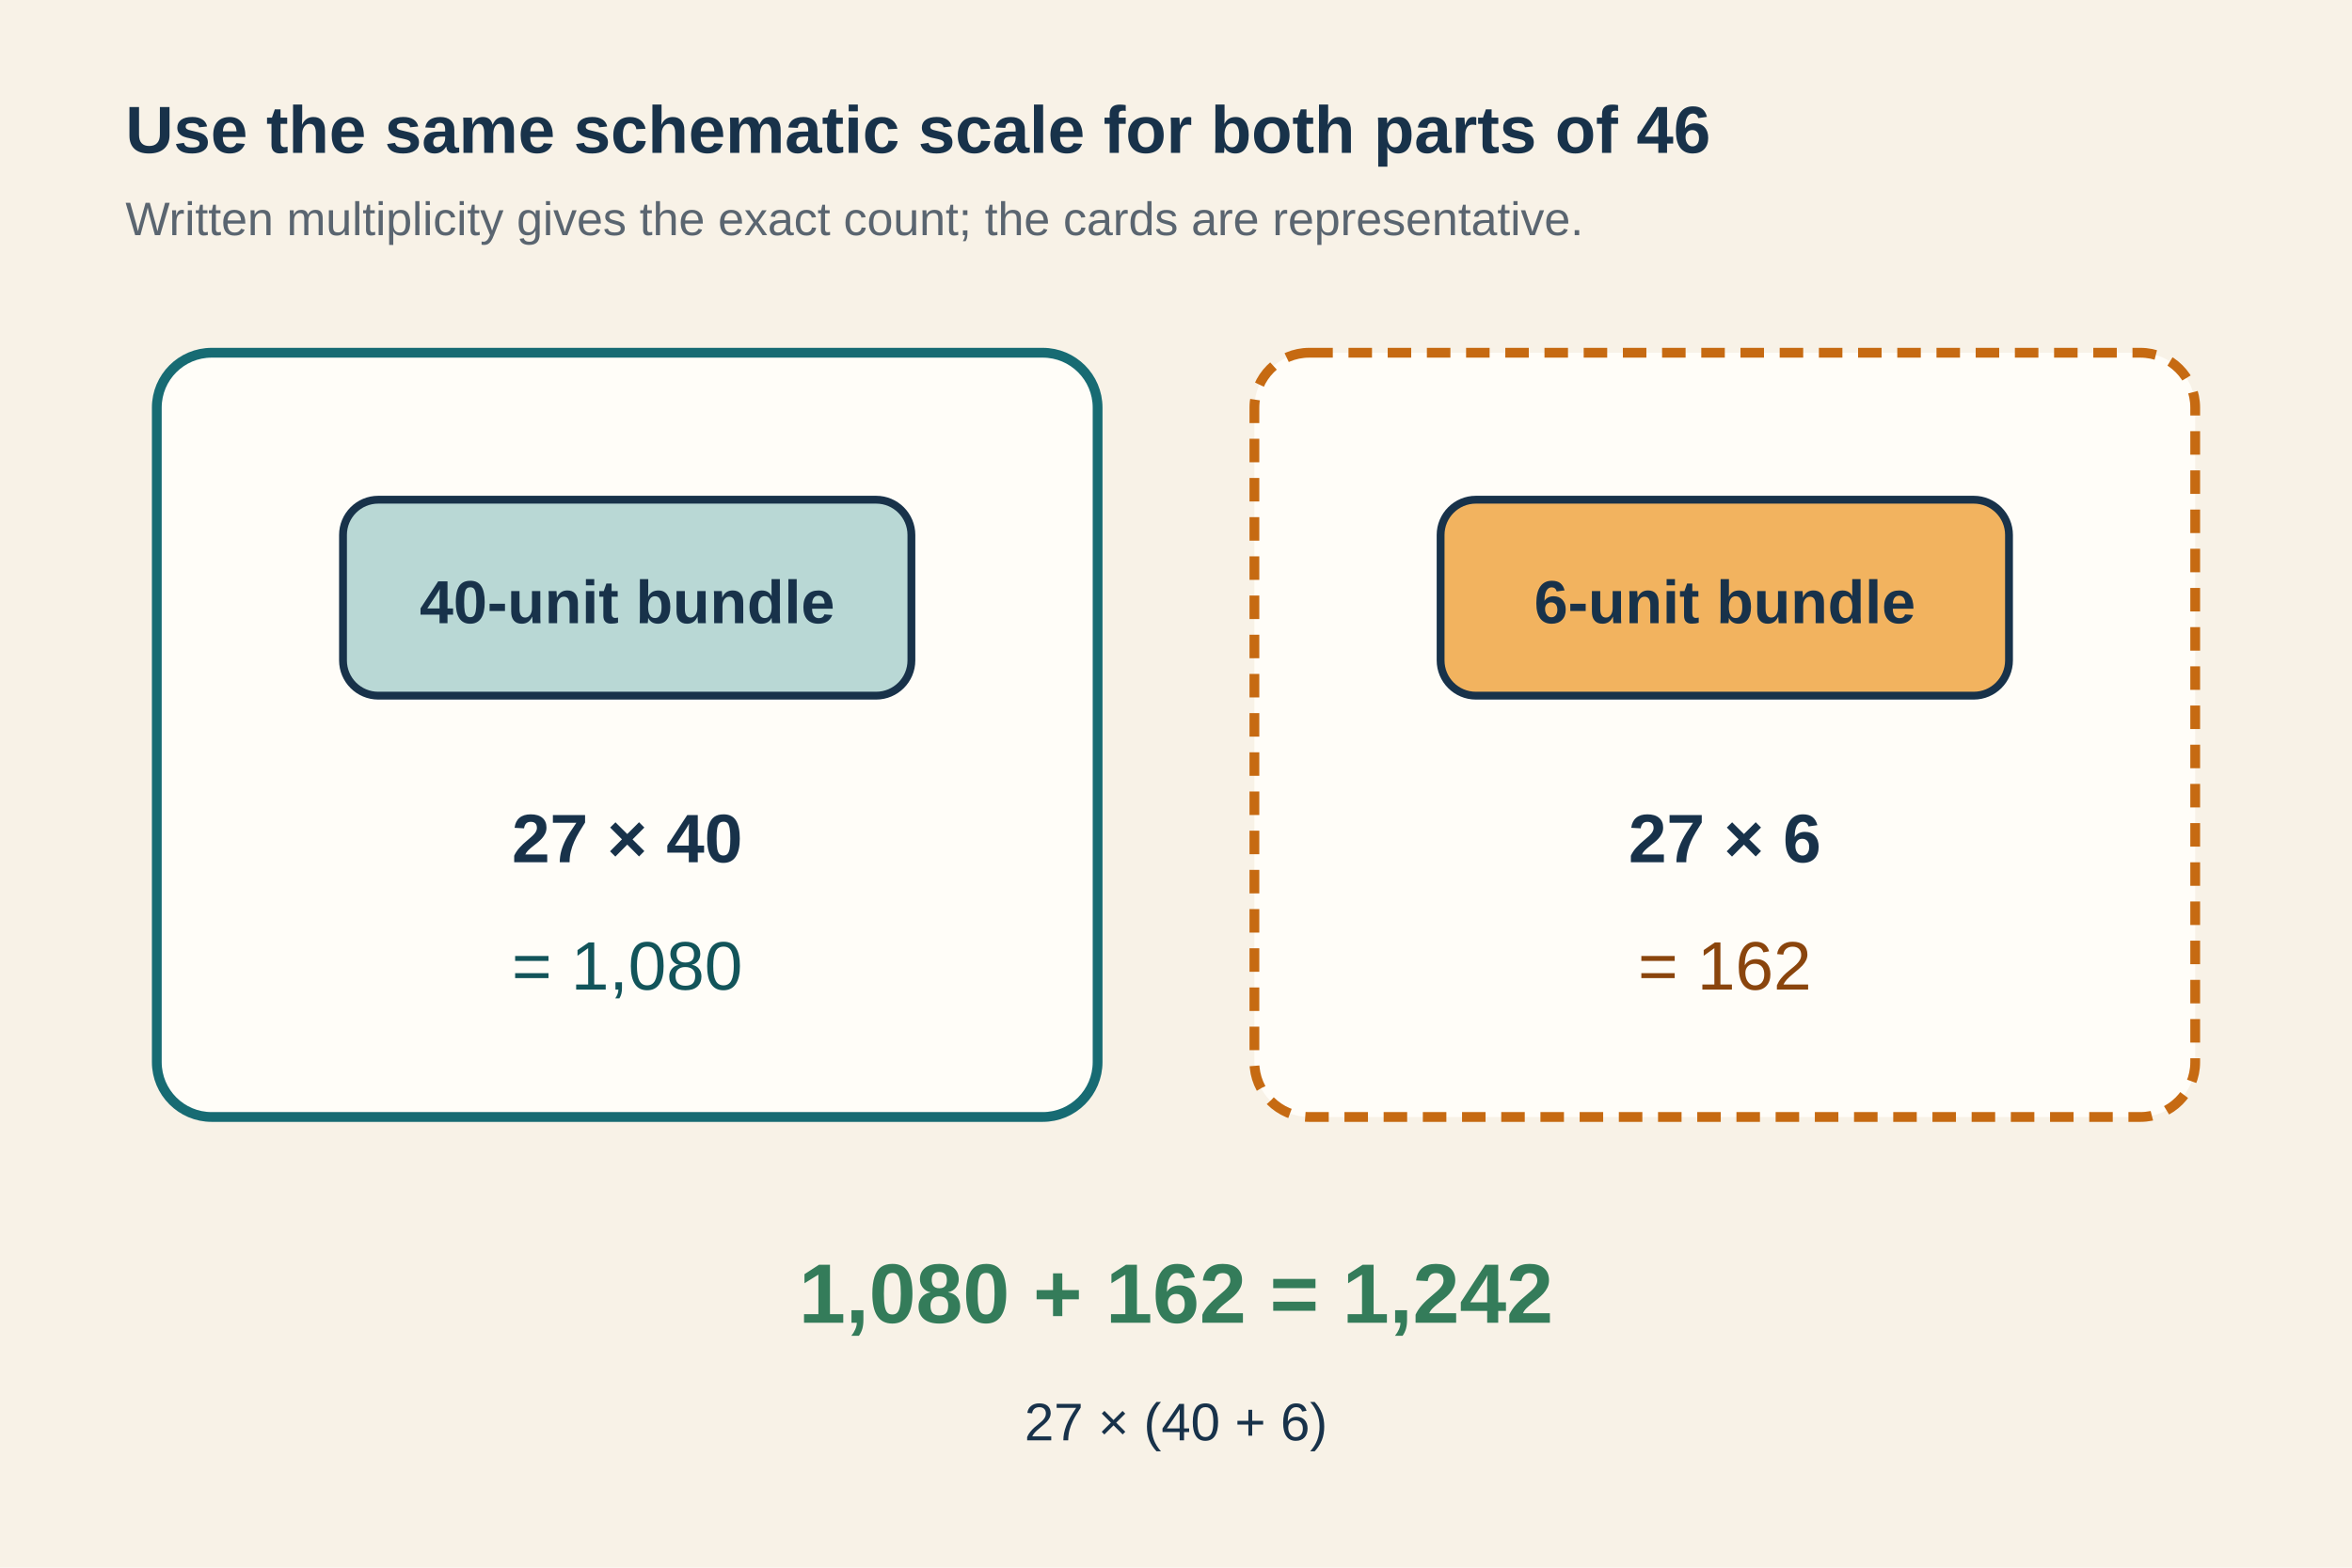
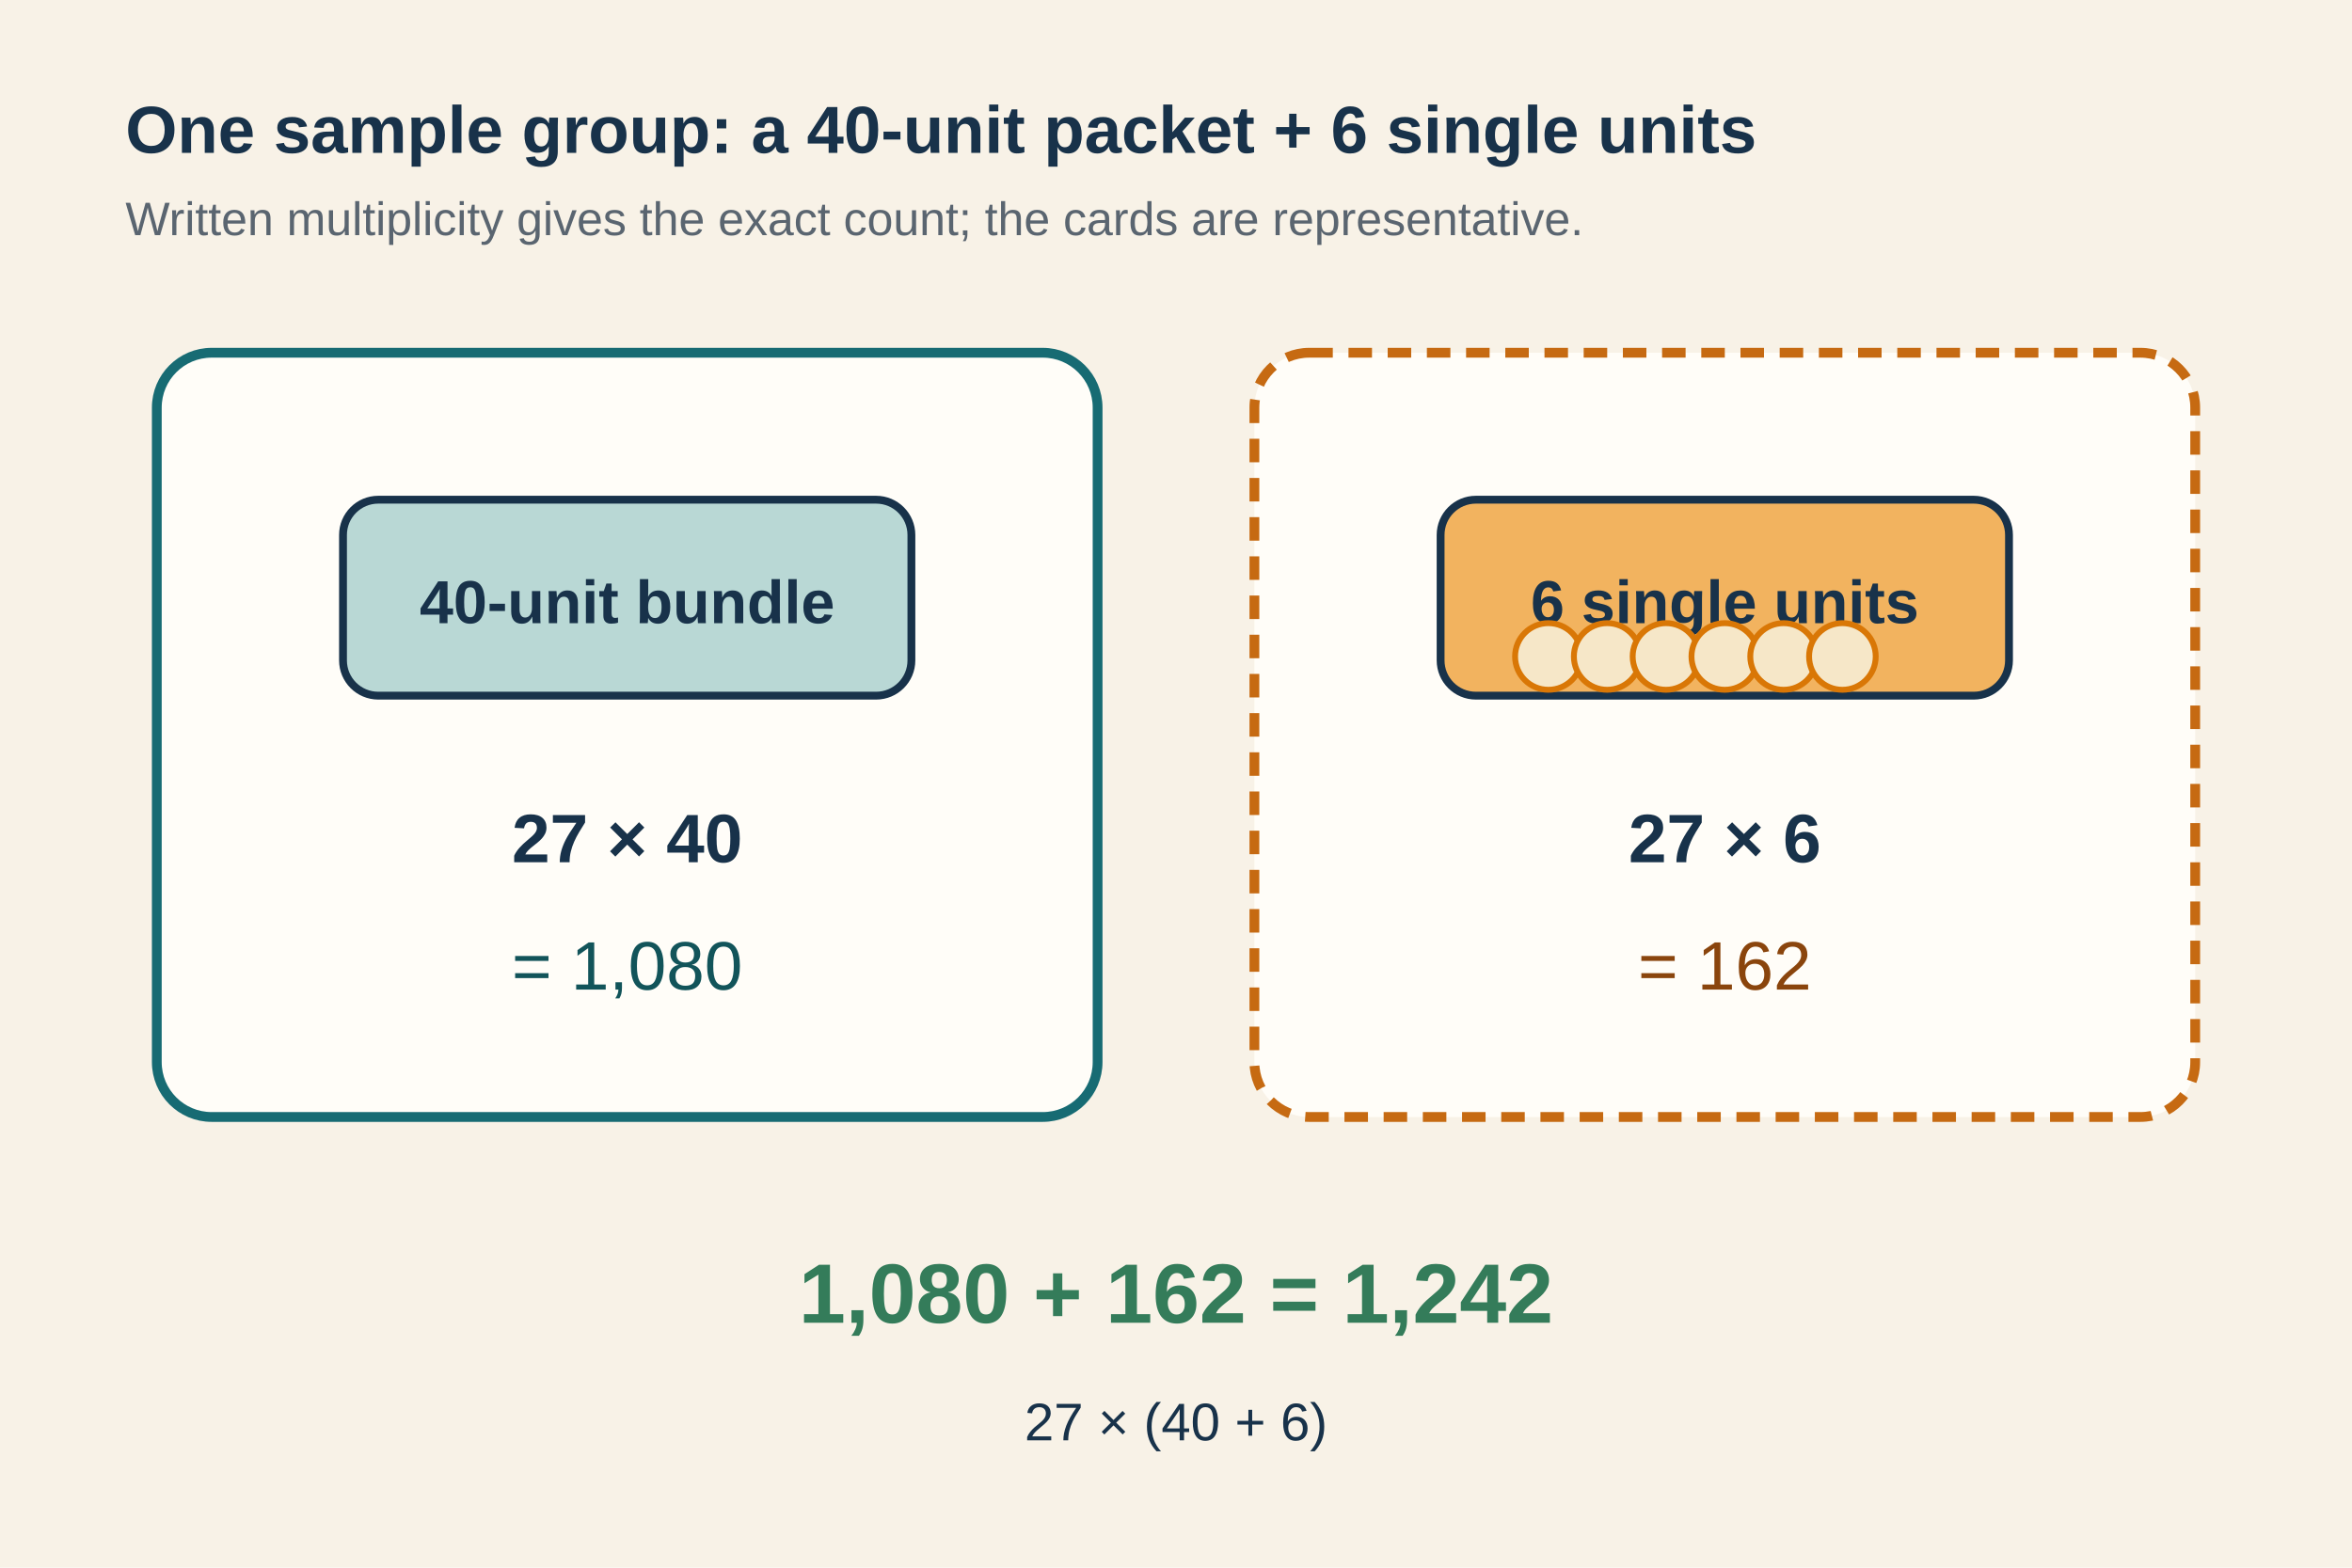
<svg xmlns="http://www.w3.org/2000/svg" data-qa-image-fixes="2026-09-08" width="1200" height="800" viewBox="0 0 1200 800" role="img" aria-labelledby="title desc" shape-rendering="geometricPrecision" text-rendering="optimizeLegibility">
  <rect width="1200" height="800" fill="#F8F2E7" />
-   <text x="64" y="78" font-family="Arial,sans-serif" fill="#18324A" font-size="34" font-weight="700">Use the same schematic scale for both parts of 46</text>
+   <text x="64" y="78" font-family="Arial,sans-serif" fill="#18324A" font-size="34" font-weight="700">One sample group: a 40-unit packet + 6 single units</text>
  <text x="64" y="120" font-family="Arial,sans-serif" font-size="24" fill="#5A6570">Written multiplicity gives the exact count; the cards are representative.</text>
  <g font-family="Arial,sans-serif" fill="#18324A" text-anchor="middle">
    <rect x="80" y="180" width="480" height="390" rx="28" fill="#FFFDF8" stroke="#176B73" stroke-width="5" />
    <rect x="175" y="255" width="290" height="100" rx="18" fill="#B9D8D5" stroke="#18324A" stroke-width="4" />
    <text x="320" y="318" font-size="31" font-weight="700">40-unit bundle</text>
    <text x="320" y="440" font-size="35" font-weight="700">27 × 40</text>
    <text x="320" y="505" font-size="35" fill="#12545A">= 1,080</text>
    <rect x="640" y="180" width="480" height="390" rx="28" fill="#FFFDF8" stroke="#C66A12" stroke-width="5" stroke-dasharray="12 8" />
    <rect x="735" y="255" width="290" height="100" rx="18" fill="#F2B35F" stroke="#18324A" stroke-width="4" />
-     <text x="880" y="318" font-size="31" font-weight="700">6-unit bundle</text>
+     <text x="880" y="318" font-size="31" font-weight="700">6 single units</text>
    <text x="880" y="440" font-size="35" font-weight="700">27 × 6</text>
    <text x="880" y="505" font-size="35" fill="#8A450D">= 162</text>
  </g>
  <text x="600" y="675" text-anchor="middle" font-family="Arial,sans-serif" font-size="43" font-weight="700" fill="#347C5A">1,080 + 162 = 1,242</text>
  <text x="600" y="735" text-anchor="middle" font-family="Arial,sans-serif" fill="#18324A" font-size="27">27 × (40 + 6)</text>
+   <g fill="#F6E7C8" stroke="#D97706" stroke-width="3">
+     <circle cx="790" cy="335" r="17" />
+     <circle cx="820" cy="335" r="17" />
+     <circle cx="850" cy="335" r="17" />
+     <circle cx="880" cy="335" r="17" />
+     <circle cx="910" cy="335" r="17" />
+     <circle cx="940" cy="335" r="17" />
+   </g>
</svg>
